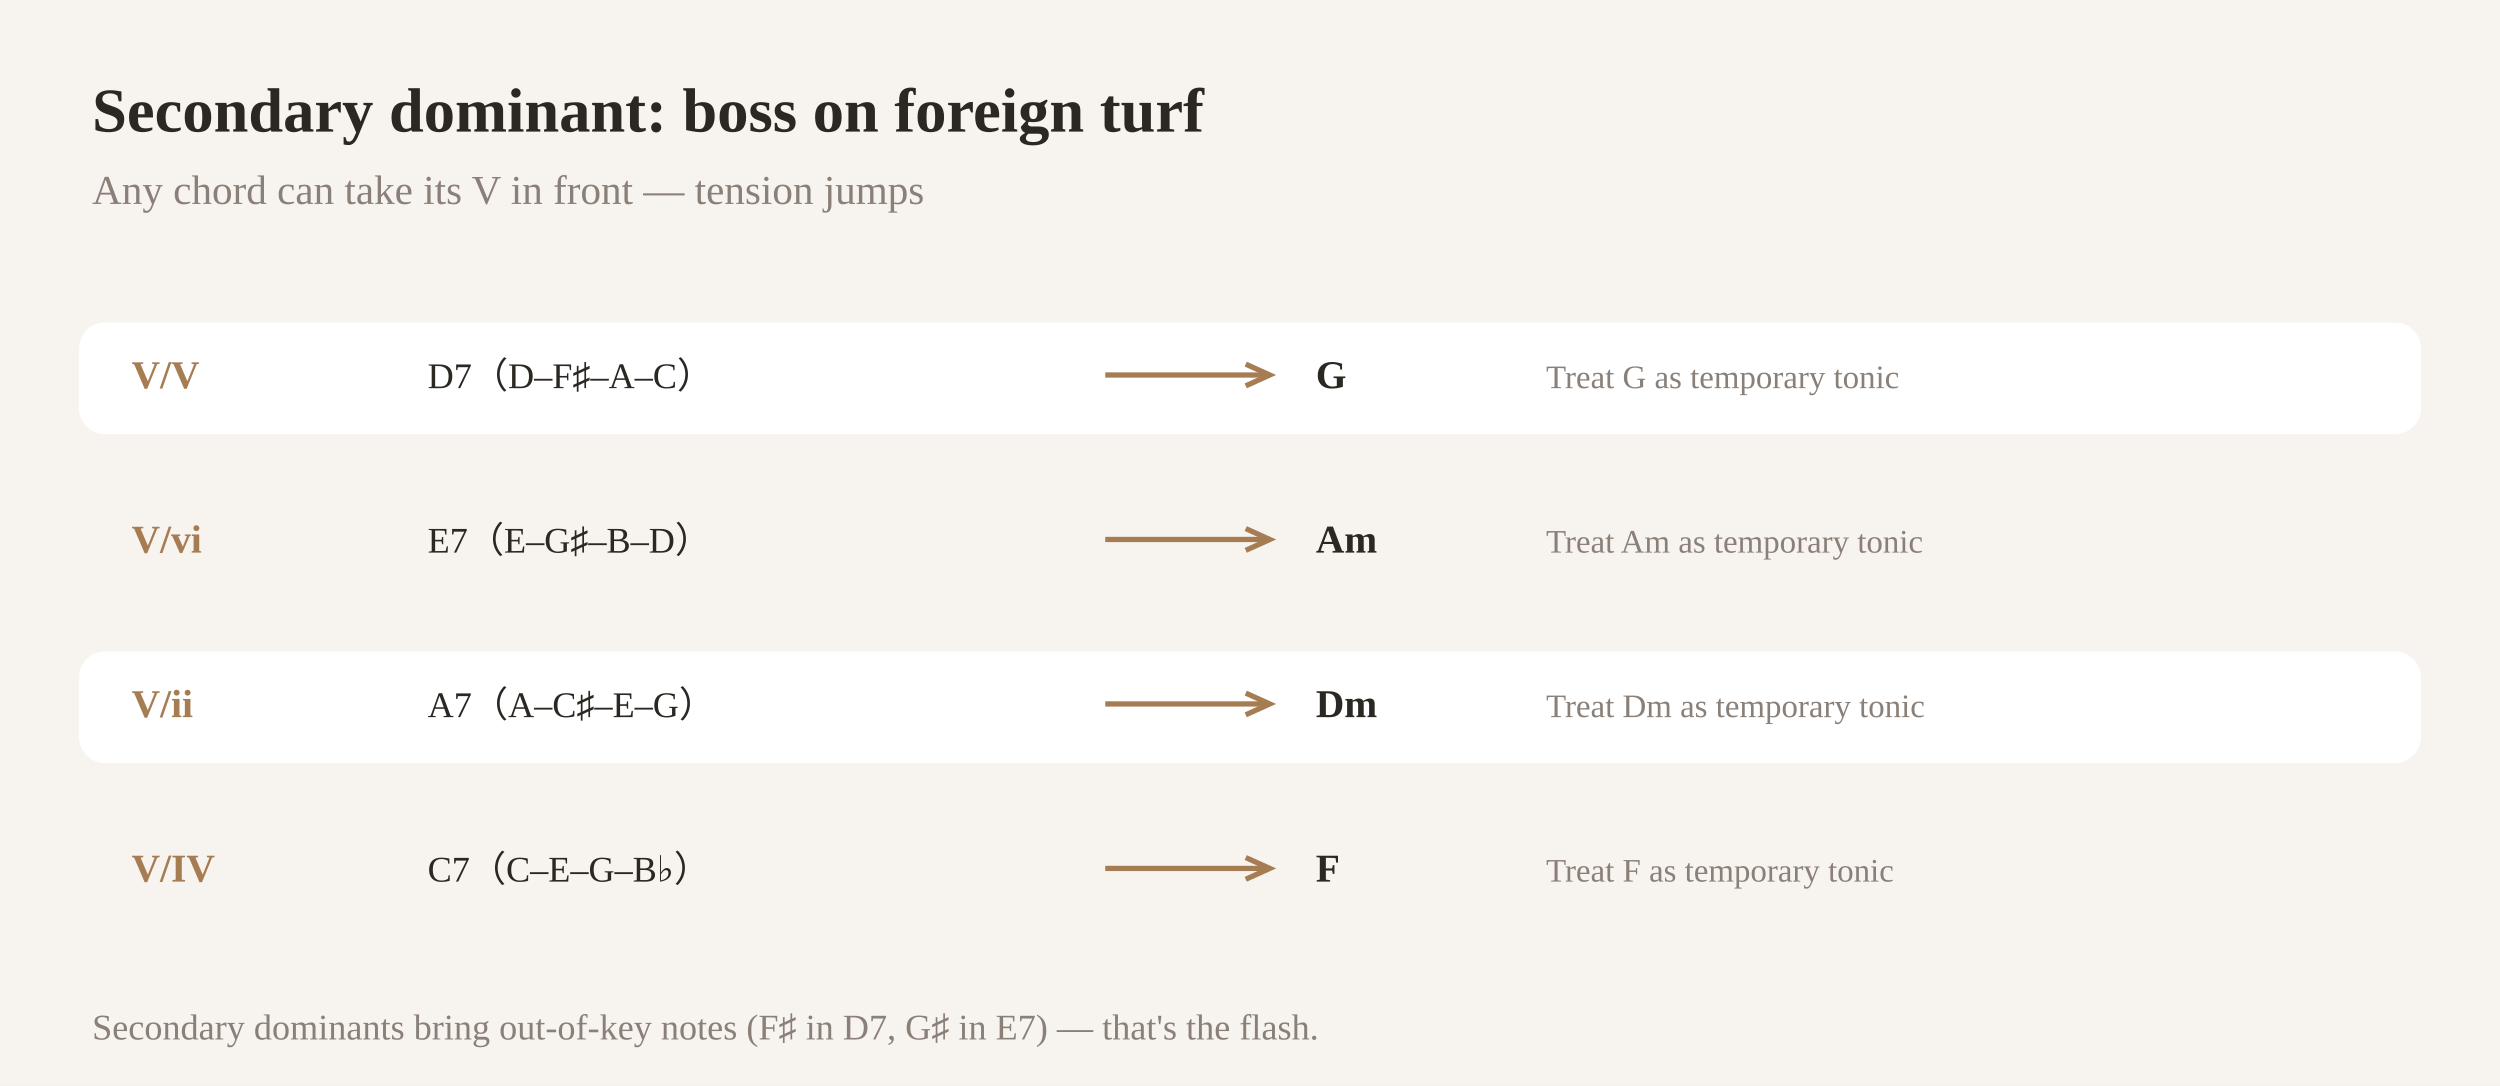
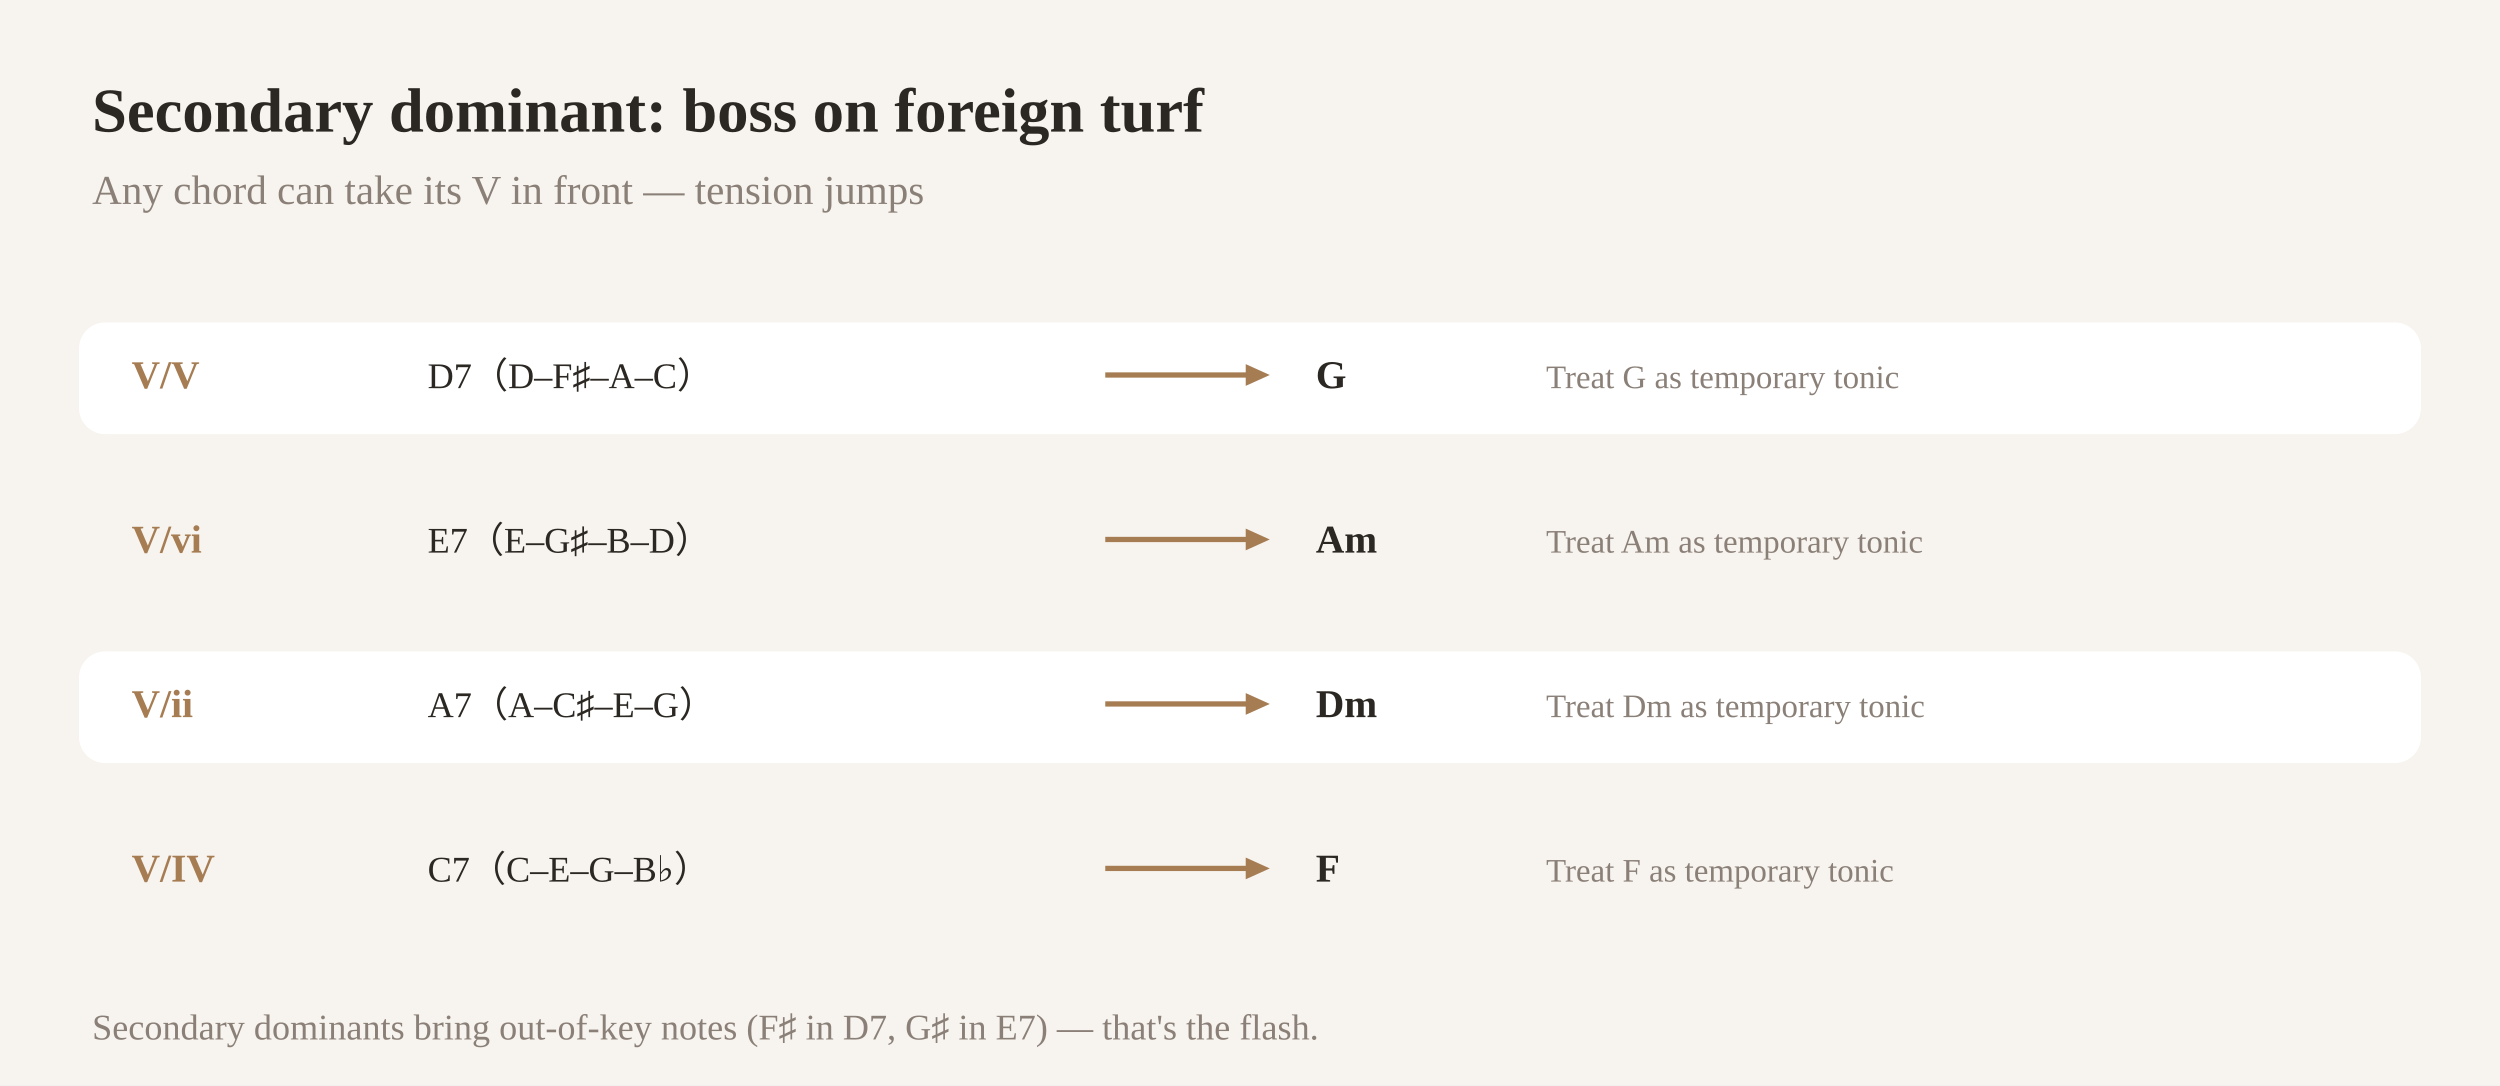
<svg xmlns="http://www.w3.org/2000/svg" viewBox="0 0 760 330" width="100%" role="img" aria-label="Secondary dominant: boss on foreign turf">
  <rect width="760" height="330" fill="#f7f3ee" />
  <text x="28.0" y="40.0" font-size="19" text-anchor="start" fill="#2b2722" font-weight="700">Secondary dominant: boss on foreign turf</text>
  <text x="28.0" y="62.0" font-size="12.5" text-anchor="start" fill="#8a8078" font-weight="400">Any chord can take its V in front — tension jumps</text>
  <rect x="24.0" y="98.0" width="712.0" height="34.0" rx="8" fill="#fff" stroke="none" stroke-width="1.4" />
  <text x="40.0" y="118.0" font-size="12" text-anchor="start" fill="#A67C52" font-weight="700">V/V</text>
  <text x="130.0" y="118.0" font-size="11" text-anchor="start" fill="#2b2722" font-weight="400">D7（D–F♯–A–C）</text>
-   <line x1="336.0" y1="114.0" x2="386.0" y2="114.0" stroke="#A67C52" stroke-width="1.6" />
-   <path d="M378.7 117.3 L386.0 114.0 L378.7 110.7" fill="none" stroke="#A67C52" stroke-width="1.6" />
+   <line x1="336.0" y1="114.0" x2="379.6" y2="114.0" stroke="#A67C52" stroke-width="1.6" />
+   <polygon points="386.0,114.0 378.7,117.3 378.7,110.7" fill="#A67C52" />
  <text x="400.0" y="118.0" font-size="12" text-anchor="start" fill="#2b2722" font-weight="700">G</text>
  <text x="470.0" y="118.0" font-size="10" text-anchor="start" fill="#8a8078" font-weight="400">Treat G as temporary tonic</text>
  <text x="40.0" y="168.0" font-size="12" text-anchor="start" fill="#A67C52" font-weight="700">V/vi</text>
  <text x="130.0" y="168.0" font-size="11" text-anchor="start" fill="#2b2722" font-weight="400">E7（E–G♯–B–D）</text>
-   <line x1="336.0" y1="164.0" x2="386.0" y2="164.0" stroke="#A67C52" stroke-width="1.6" />
-   <path d="M378.7 167.3 L386.0 164.0 L378.7 160.7" fill="none" stroke="#A67C52" stroke-width="1.6" />
+   <line x1="336.0" y1="164.0" x2="379.6" y2="164.0" stroke="#A67C52" stroke-width="1.6" />
+   <polygon points="386.0,164.0 378.7,167.3 378.7,160.7" fill="#A67C52" />
  <text x="400.0" y="168.0" font-size="12" text-anchor="start" fill="#2b2722" font-weight="700">Am</text>
  <text x="470.0" y="168.0" font-size="10" text-anchor="start" fill="#8a8078" font-weight="400">Treat Am as temporary tonic</text>
  <rect x="24.0" y="198.0" width="712.0" height="34.0" rx="8" fill="#fff" stroke="none" stroke-width="1.4" />
  <text x="40.0" y="218.0" font-size="12" text-anchor="start" fill="#A67C52" font-weight="700">V/ii</text>
  <text x="130.0" y="218.0" font-size="11" text-anchor="start" fill="#2b2722" font-weight="400">A7（A–C♯–E–G）</text>
-   <line x1="336.0" y1="214.0" x2="386.0" y2="214.0" stroke="#A67C52" stroke-width="1.6" />
-   <path d="M378.7 217.3 L386.0 214.0 L378.7 210.7" fill="none" stroke="#A67C52" stroke-width="1.6" />
+   <line x1="336.0" y1="214.0" x2="379.6" y2="214.0" stroke="#A67C52" stroke-width="1.6" />
+   <polygon points="386.0,214.0 378.7,217.3 378.7,210.7" fill="#A67C52" />
  <text x="400.0" y="218.0" font-size="12" text-anchor="start" fill="#2b2722" font-weight="700">Dm</text>
  <text x="470.0" y="218.0" font-size="10" text-anchor="start" fill="#8a8078" font-weight="400">Treat Dm as temporary tonic</text>
  <text x="40.0" y="268.0" font-size="12" text-anchor="start" fill="#A67C52" font-weight="700">V/IV</text>
  <text x="130.0" y="268.0" font-size="11" text-anchor="start" fill="#2b2722" font-weight="400">C7（C–E–G–B♭）</text>
-   <line x1="336.0" y1="264.0" x2="386.0" y2="264.0" stroke="#A67C52" stroke-width="1.6" />
-   <path d="M378.7 267.3 L386.0 264.0 L378.7 260.7" fill="none" stroke="#A67C52" stroke-width="1.6" />
+   <line x1="336.0" y1="264.0" x2="379.6" y2="264.0" stroke="#A67C52" stroke-width="1.6" />
+   <polygon points="386.0,264.0 378.7,267.3 378.7,260.7" fill="#A67C52" />
  <text x="400.0" y="268.0" font-size="12" text-anchor="start" fill="#2b2722" font-weight="700">F</text>
  <text x="470.0" y="268.0" font-size="10" text-anchor="start" fill="#8a8078" font-weight="400">Treat F as temporary tonic</text>
  <text x="28.0" y="316.0" font-size="11" text-anchor="start" fill="#8a8078" font-weight="400">Secondary dominants bring out-of-key notes (F♯ in D7, G♯ in E7) — that's the flash.</text>
</svg>
